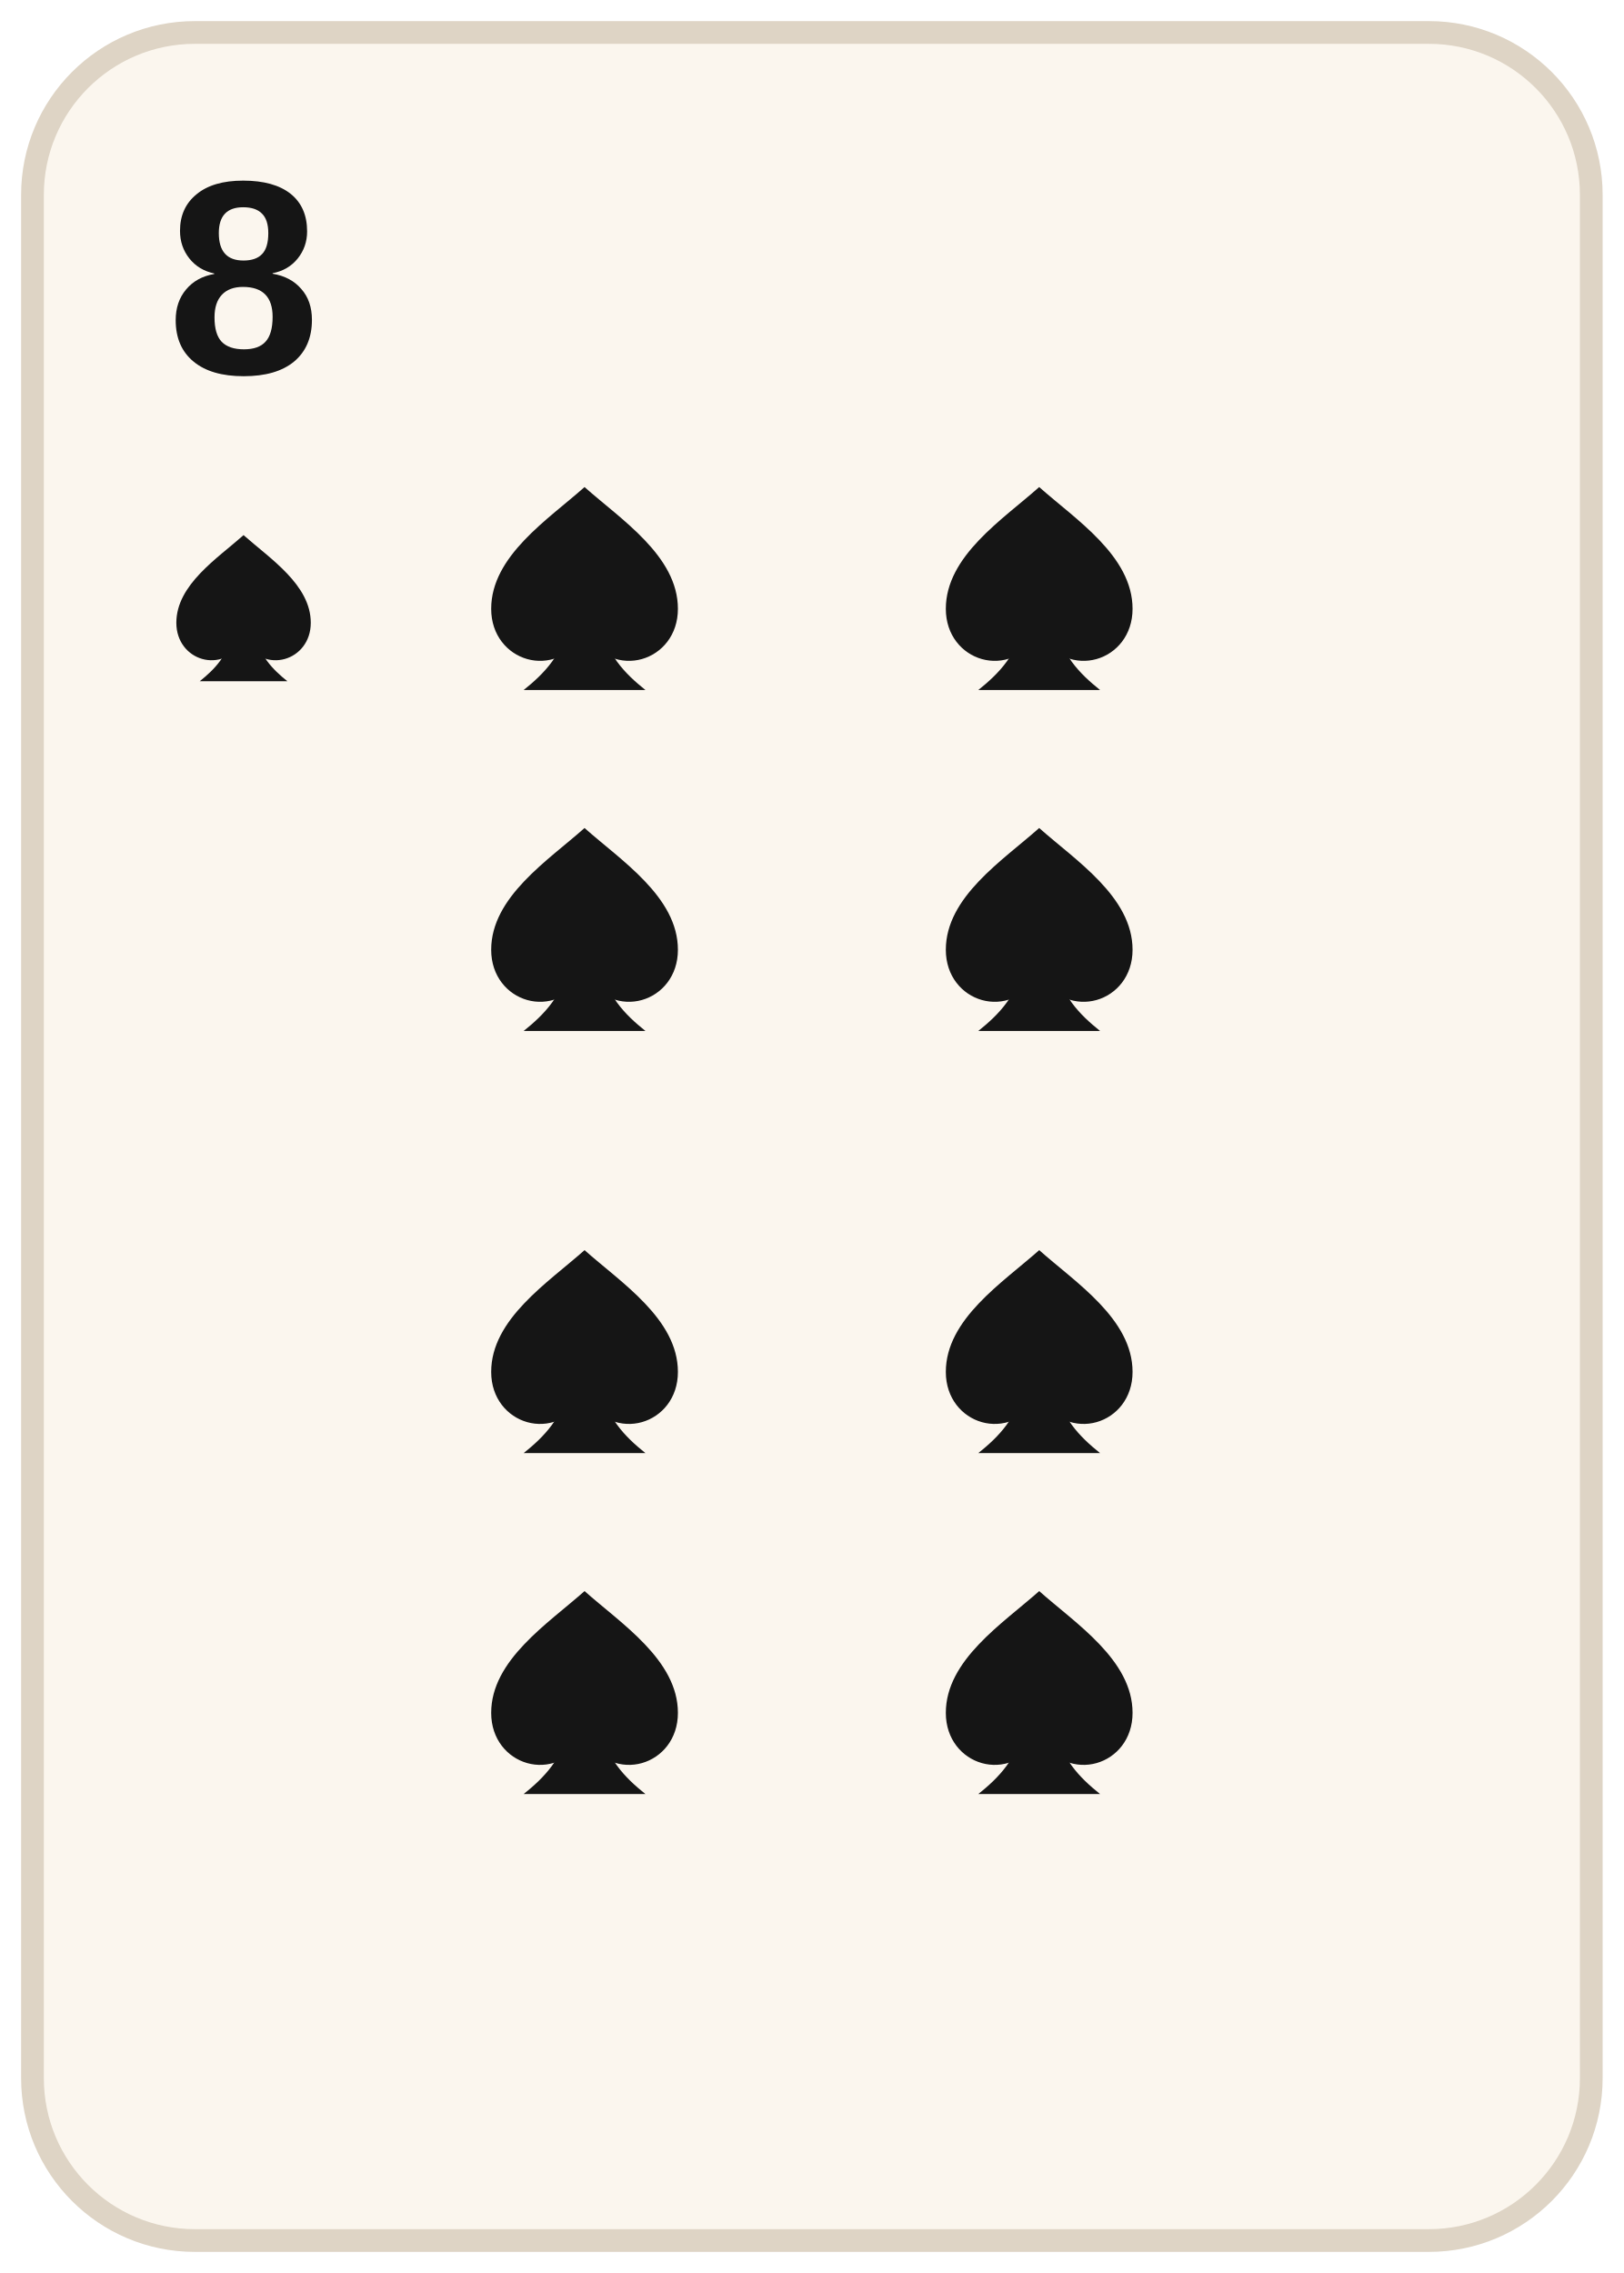
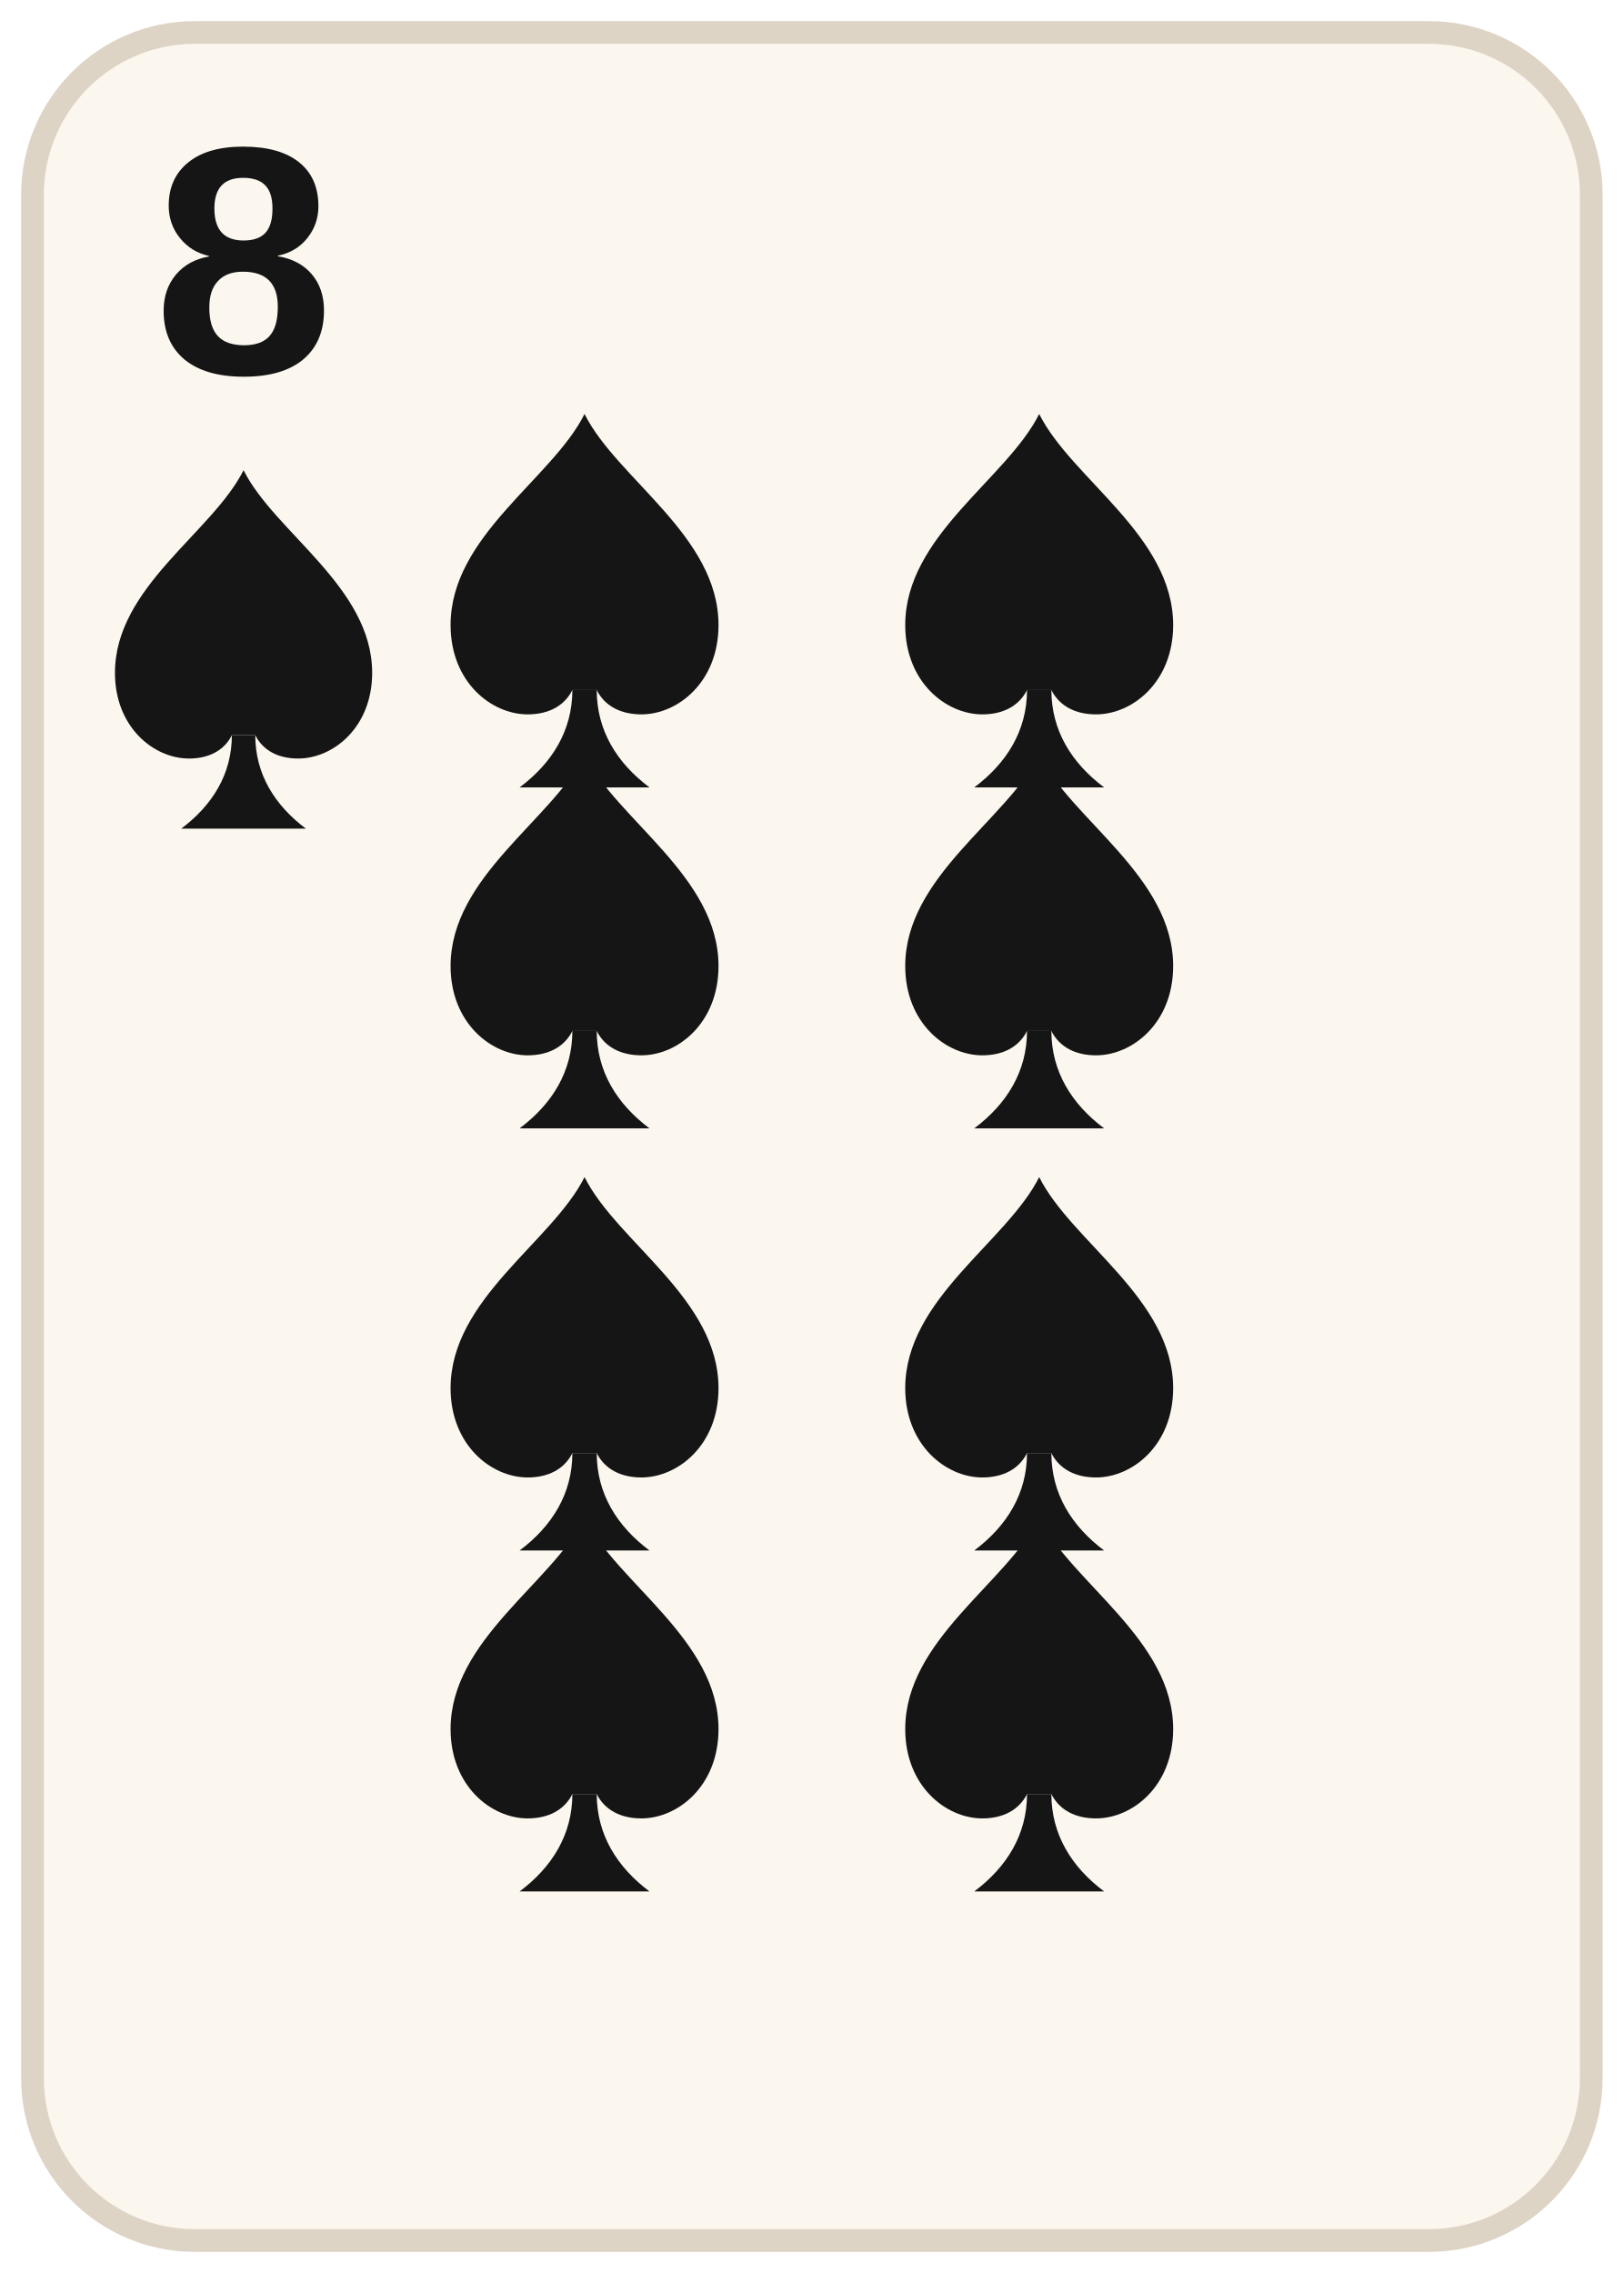
<svg xmlns="http://www.w3.org/2000/svg" viewBox="0 0 100 140" role="img" aria-label="8 of Spades">
  <rect x="2" y="2" width="96" height="136" rx="10" fill="#fbf6ee" stroke="#ded4c5" stroke-width="1.4" />
  <g font-family="Haskoy,-apple-system,BlinkMacSystemFont,'Segoe UI',Arial,sans-serif">
-     <text x="15" y="23" fill="#151515" font-size="17" font-weight="600" text-anchor="middle">8</text>
-     <g fill="#151515" transform="translate(15 38) scale(0.18)">
-       <path d="M0-28C-9-20-23-11-23 2c0 13 16 18 23 6 7 12 23 7 23-6C23-11 9-20 0-28Z" />
-       <path d="M-4 5c-1 8-6 13-11 17h30C10 18 5 13 4 5Z" />
+     <text x="15" y="23" fill="#151515" font-size="20" font-weight="700" text-anchor="middle">8</text>
+     <g fill="#151515" transform="translate(15 40) scale(0.24)">
+       <path d="M0-46C8-30 33-16 33 6 33 20 23 28 14 28 9 28 5 26 3 22L-3 22C-5 26-9 28-14 28-23 28-33 20-33 6-33-16-8-30 0-46Z" />
+       <path d="M-3 22C-3 32-8 40-16 46L16 46C8 40 3 32 3 22Z" />
    </g>
  </g>
  <g>
    <g fill="#151515" transform="translate(36 37) scale(0.25)">
-       <path d="M0-28C-9-20-23-11-23 2c0 13 16 18 23 6 7 12 23 7 23-6C23-11 9-20 0-28Z" />
-       <path d="M-4 5c-1 8-6 13-11 17h30C10 18 5 13 4 5Z" />
+       <path d="M0-46C8-30 33-16 33 6 33 20 23 28 14 28 9 28 5 26 3 22L-3 22C-5 26-9 28-14 28-23 28-33 20-33 6-33-16-8-30 0-46Z" />
+       <path d="M-3 22C-3 32-8 40-16 46L16 46C8 40 3 32 3 22Z" />
    </g>
    <g fill="#151515" transform="translate(64 37) scale(0.25)">
-       <path d="M0-28C-9-20-23-11-23 2c0 13 16 18 23 6 7 12 23 7 23-6C23-11 9-20 0-28Z" />
-       <path d="M-4 5c-1 8-6 13-11 17h30C10 18 5 13 4 5Z" />
+       <path d="M0-46C8-30 33-16 33 6 33 20 23 28 14 28 9 28 5 26 3 22L-3 22C-5 26-9 28-14 28-23 28-33 20-33 6-33-16-8-30 0-46Z" />
+       <path d="M-3 22C-3 32-8 40-16 46L16 46C8 40 3 32 3 22Z" />
    </g>
    <g fill="#151515" transform="translate(36 58) scale(0.25)">
-       <path d="M0-28C-9-20-23-11-23 2c0 13 16 18 23 6 7 12 23 7 23-6C23-11 9-20 0-28Z" />
-       <path d="M-4 5c-1 8-6 13-11 17h30C10 18 5 13 4 5Z" />
+       <path d="M0-46C8-30 33-16 33 6 33 20 23 28 14 28 9 28 5 26 3 22L-3 22C-5 26-9 28-14 28-23 28-33 20-33 6-33-16-8-30 0-46Z" />
+       <path d="M-3 22C-3 32-8 40-16 46L16 46C8 40 3 32 3 22Z" />
    </g>
    <g fill="#151515" transform="translate(64 58) scale(0.25)">
-       <path d="M0-28C-9-20-23-11-23 2c0 13 16 18 23 6 7 12 23 7 23-6C23-11 9-20 0-28Z" />
-       <path d="M-4 5c-1 8-6 13-11 17h30C10 18 5 13 4 5Z" />
+       <path d="M0-46C8-30 33-16 33 6 33 20 23 28 14 28 9 28 5 26 3 22L-3 22C-5 26-9 28-14 28-23 28-33 20-33 6-33-16-8-30 0-46Z" />
+       <path d="M-3 22C-3 32-8 40-16 46L16 46C8 40 3 32 3 22Z" />
    </g>
    <g fill="#151515" transform="translate(36 84) scale(0.25)">
-       <path d="M0-28C-9-20-23-11-23 2c0 13 16 18 23 6 7 12 23 7 23-6C23-11 9-20 0-28Z" />
-       <path d="M-4 5c-1 8-6 13-11 17h30C10 18 5 13 4 5Z" />
+       <path d="M0-46C8-30 33-16 33 6 33 20 23 28 14 28 9 28 5 26 3 22L-3 22C-5 26-9 28-14 28-23 28-33 20-33 6-33-16-8-30 0-46Z" />
+       <path d="M-3 22C-3 32-8 40-16 46L16 46C8 40 3 32 3 22Z" />
    </g>
    <g fill="#151515" transform="translate(64 84) scale(0.25)">
-       <path d="M0-28C-9-20-23-11-23 2c0 13 16 18 23 6 7 12 23 7 23-6C23-11 9-20 0-28Z" />
-       <path d="M-4 5c-1 8-6 13-11 17h30C10 18 5 13 4 5Z" />
+       <path d="M0-46C8-30 33-16 33 6 33 20 23 28 14 28 9 28 5 26 3 22L-3 22C-5 26-9 28-14 28-23 28-33 20-33 6-33-16-8-30 0-46Z" />
+       <path d="M-3 22C-3 32-8 40-16 46L16 46C8 40 3 32 3 22Z" />
    </g>
    <g fill="#151515" transform="translate(36 105) scale(0.25)">
-       <path d="M0-28C-9-20-23-11-23 2c0 13 16 18 23 6 7 12 23 7 23-6C23-11 9-20 0-28Z" />
-       <path d="M-4 5c-1 8-6 13-11 17h30C10 18 5 13 4 5Z" />
+       <path d="M0-46C8-30 33-16 33 6 33 20 23 28 14 28 9 28 5 26 3 22L-3 22C-5 26-9 28-14 28-23 28-33 20-33 6-33-16-8-30 0-46Z" />
+       <path d="M-3 22C-3 32-8 40-16 46L16 46C8 40 3 32 3 22Z" />
    </g>
    <g fill="#151515" transform="translate(64 105) scale(0.25)">
-       <path d="M0-28C-9-20-23-11-23 2c0 13 16 18 23 6 7 12 23 7 23-6C23-11 9-20 0-28Z" />
-       <path d="M-4 5c-1 8-6 13-11 17h30C10 18 5 13 4 5Z" />
+       <path d="M0-46C8-30 33-16 33 6 33 20 23 28 14 28 9 28 5 26 3 22L-3 22C-5 26-9 28-14 28-23 28-33 20-33 6-33-16-8-30 0-46Z" />
+       <path d="M-3 22C-3 32-8 40-16 46L16 46C8 40 3 32 3 22Z" />
    </g>
  </g>
</svg>
